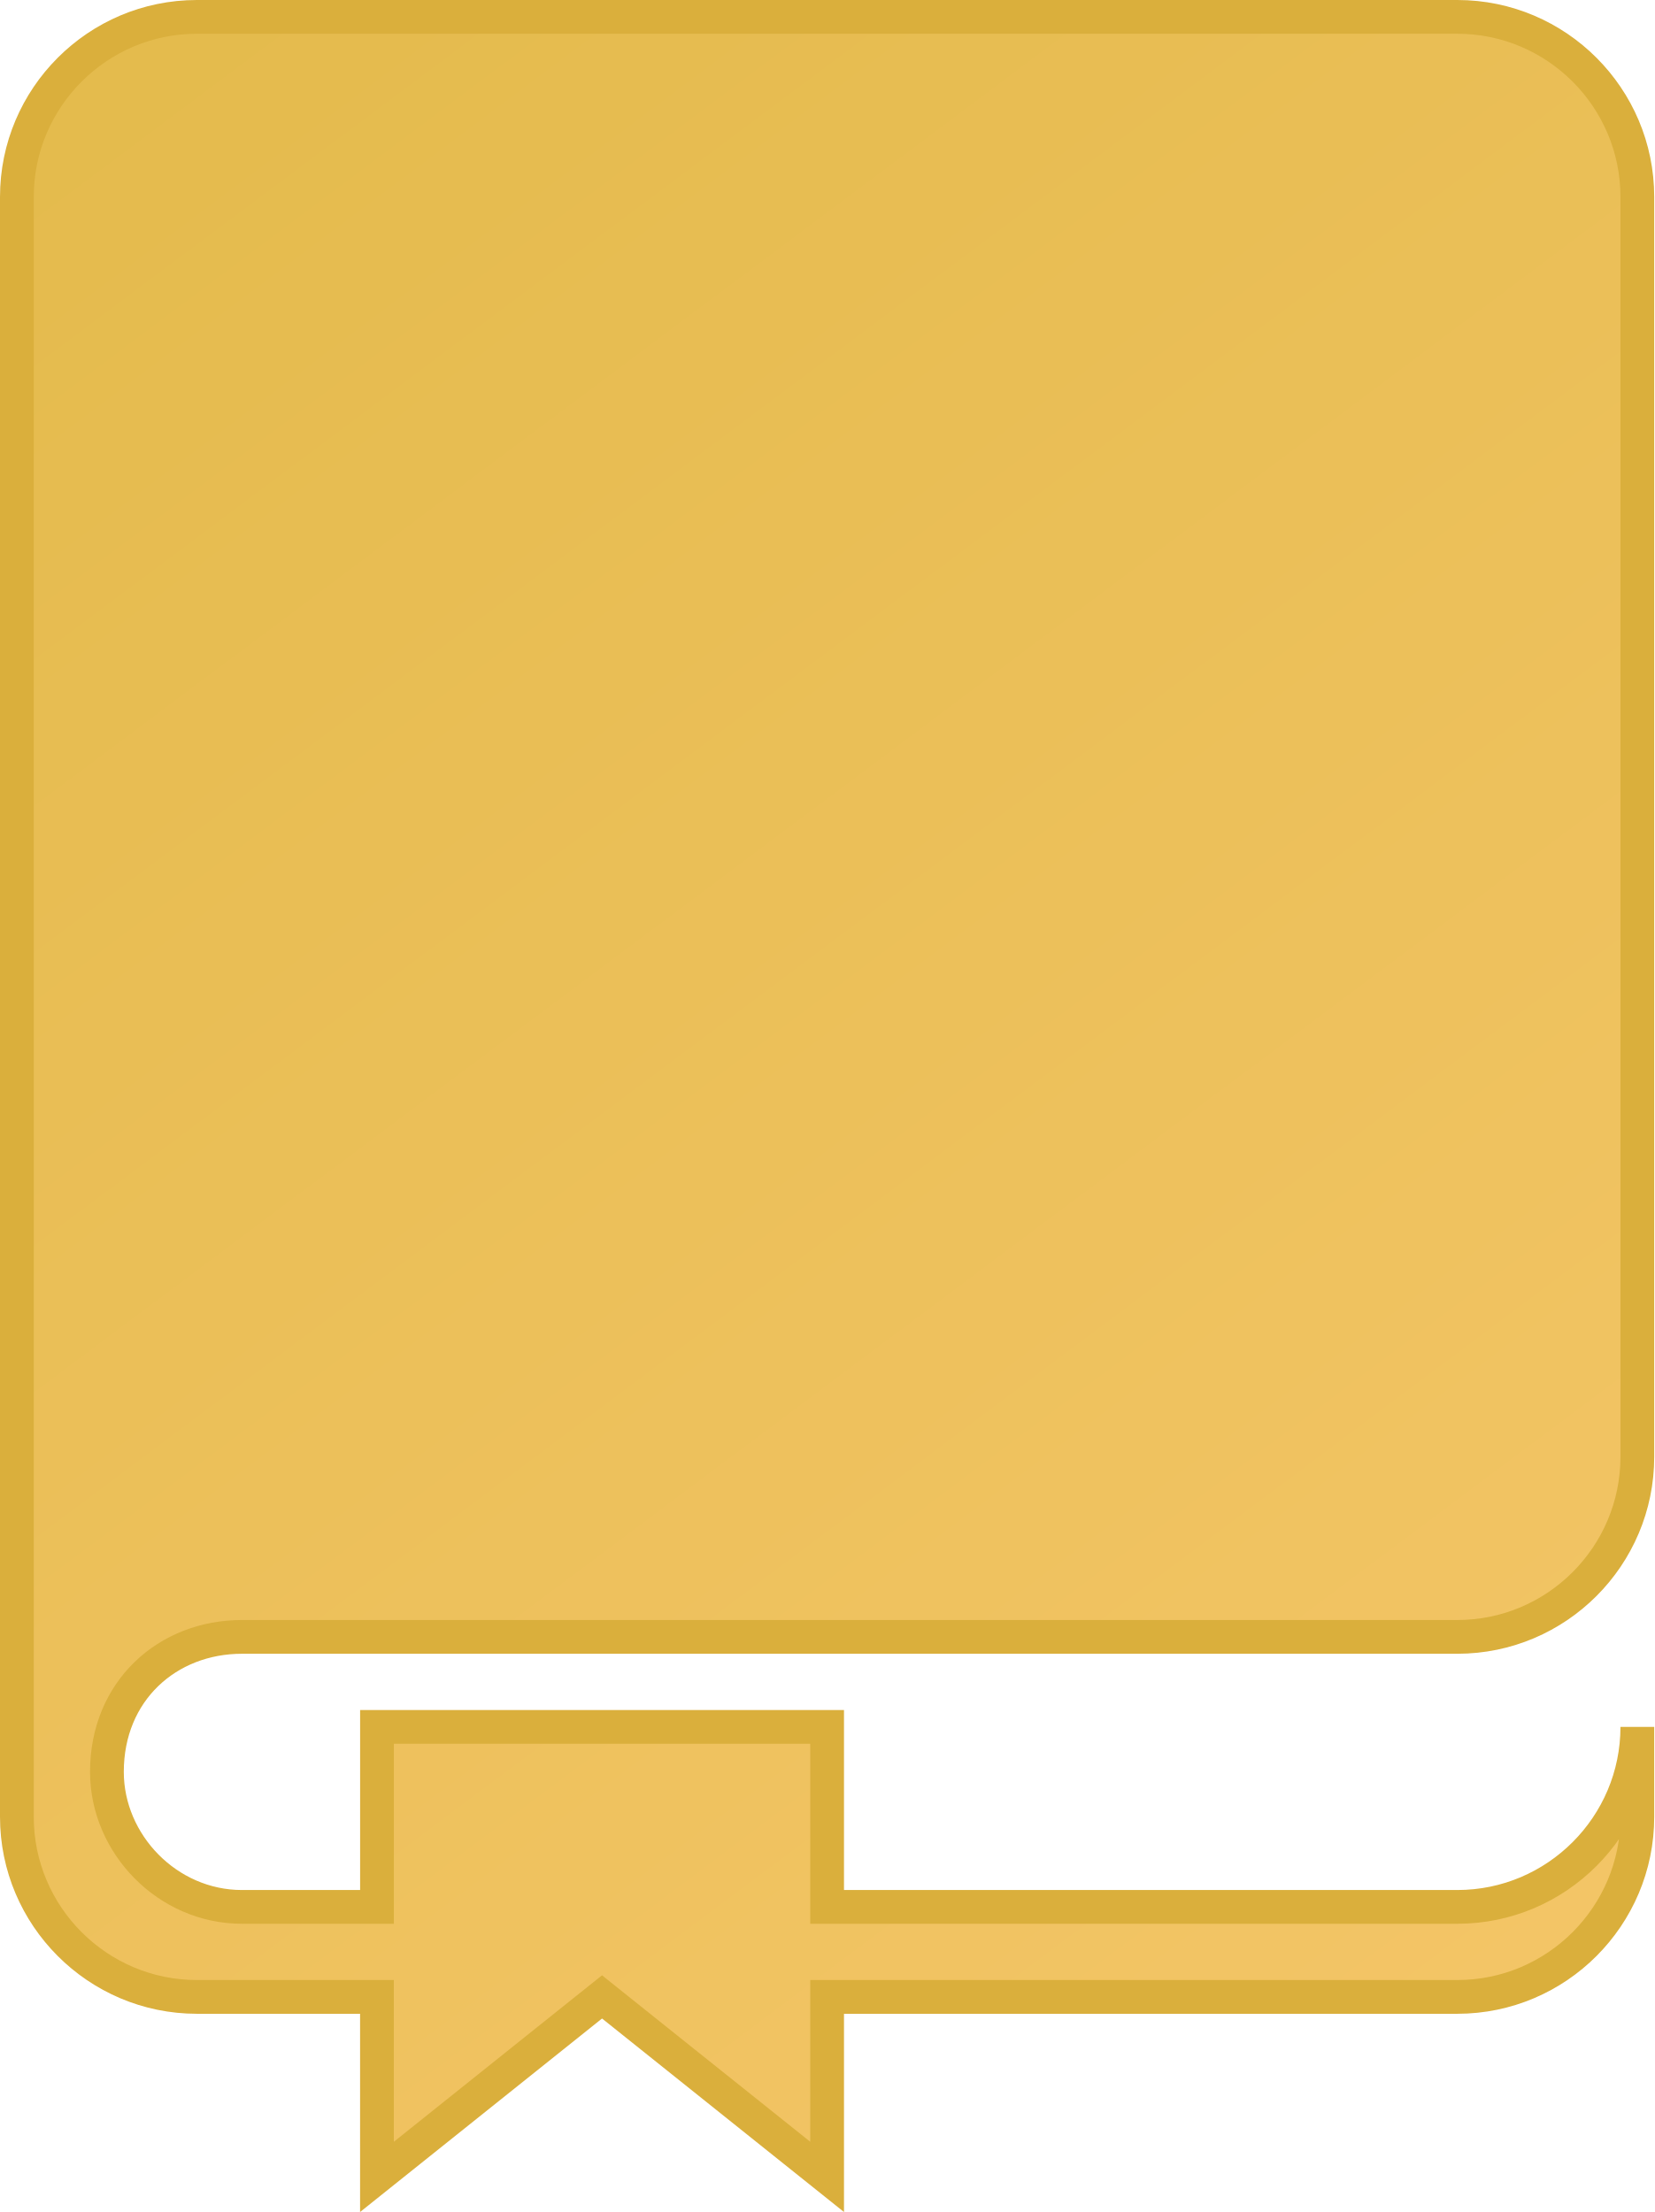
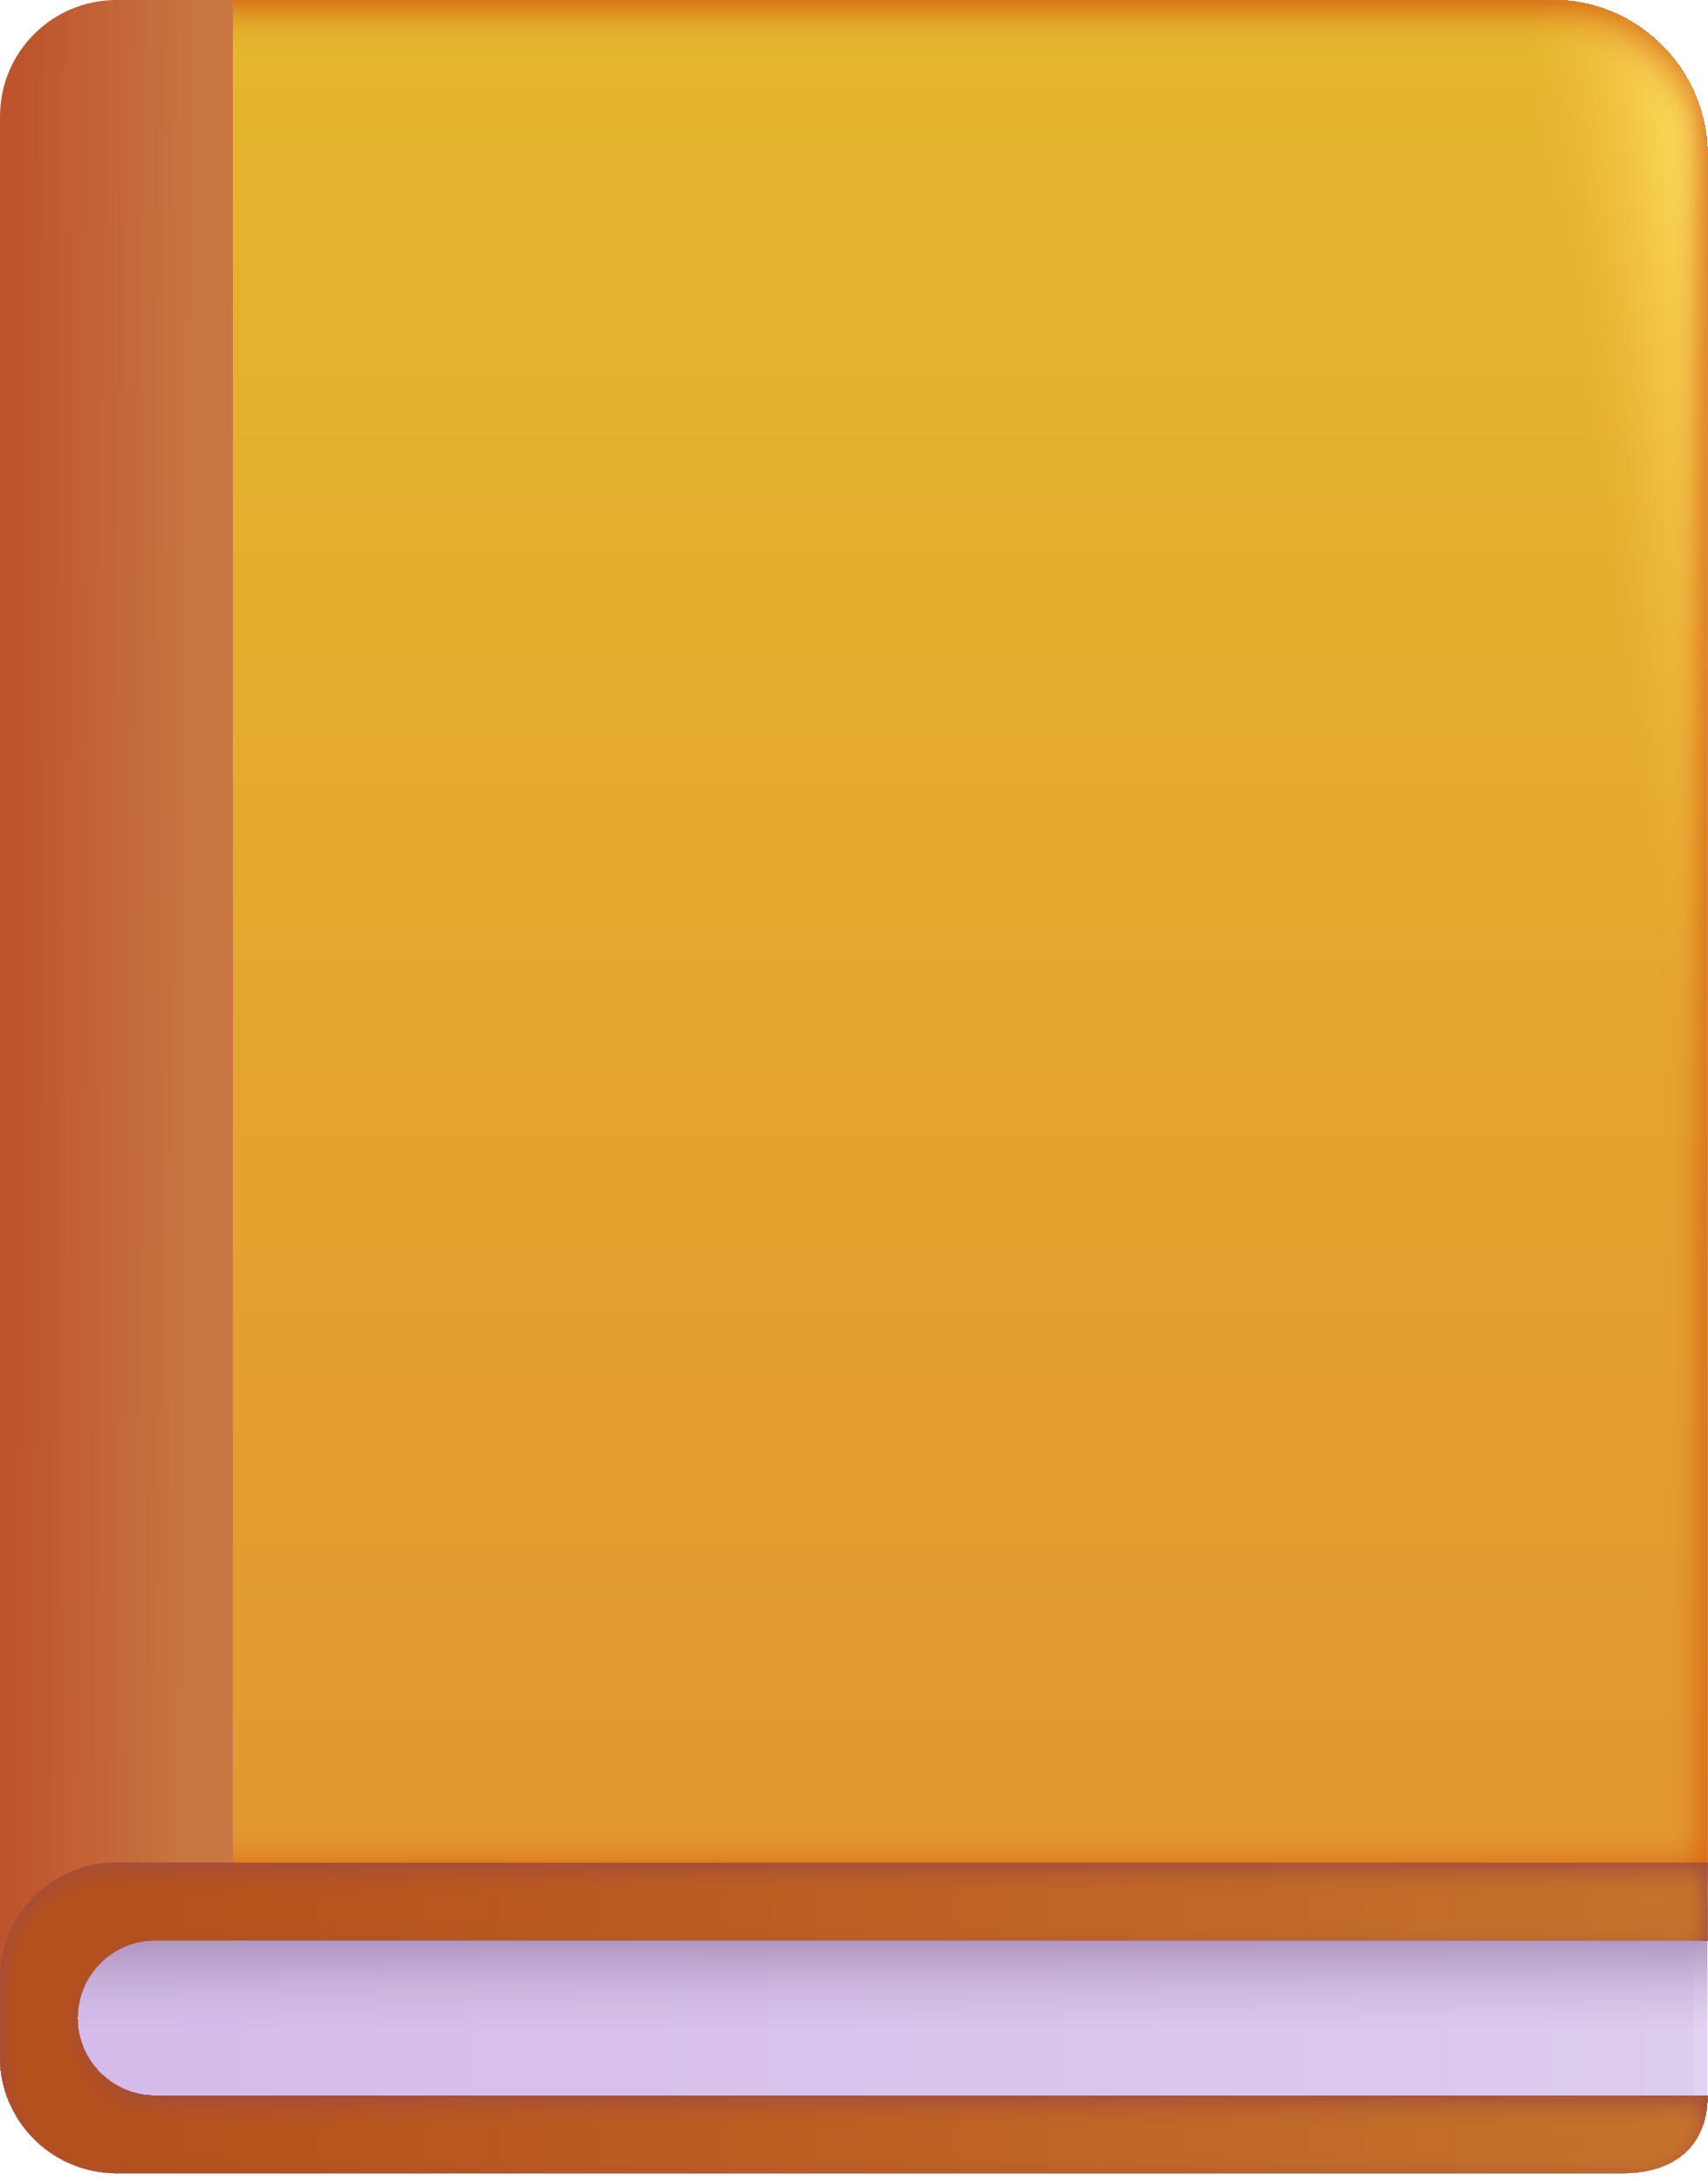
- <svg xmlns="http://www.w3.org/2000/svg" xmlns:xlink="http://www.w3.org/1999/xlink" fill="#1a1a1a" version="1.1" viewBox="8 0 49 65.539" x="0px" y="0px" id="svg6" width="49" height="65.539">
-   <defs id="defs10">
-     <linearGradient id="linearGradient841">
-       <stop style="stop-color:#e3ba4b;stop-opacity:1" offset="0" id="stop837" />
-       <stop style="stop-color:#f5c669;stop-opacity:1" offset="1" id="stop839" />
+ <svg xmlns="http://www.w3.org/2000/svg" fill="none" version="1.1" viewBox="0 0 22 28.1">
+   <g transform="translate(-5 -1.684)" filter="url(#a)">
+     <path d="M6.625 1.684H25a2 2 0 0 1 2 2v22H6.625Z" fill="url(#b)" />
+     <path d="M6.625 1.684H25a2 2 0 0 1 2 2v22H6.625Z" fill="url(#c)" />
+   </g>
+   <path d="M.5 24.5H22V27h-.5l-.5.5H.5Z" fill="url(#d)" />
+   <path d="M.5 24.5H22V27h-.5l-.5.5H.5Z" fill="url(#e)" />
+   <path d="M1.5 0A1.5 1.5 0 0 0 0 1.5V26h1a1 1 0 0 1 1-1h1V0Z" fill="url(#f)" />
+   <g transform="translate(-5 -1.684)" filter="url(#g)">
+     <path d="M6.5 25.684a1.5 1.5 0 0 0-1.5 1.5v1a1.5 1.5 0 0 0 1.5 1.5h19.408c.653 0 1.092-.334 1.092-1H7a1 1 0 1 1 0-2h20v-1z" fill="url(#h)" />
+   </g>
+   <defs>
+     <linearGradient id="b" x1="17.5" x2="17.5" y1="1.684" y2="25.684" gradientUnits="userSpaceOnUse">
+       <stop stop-color="#e6b72e" offset="0" />
+       <stop stop-color="#e3972f" offset="1" />
    </linearGradient>
-     <linearGradient xlink:href="#linearGradient841" id="linearGradient843" x1="7.067" y1="-1.593" x2="57.066" y2="65.192" gradientUnits="userSpaceOnUse" gradientTransform="translate(0.5,0.5)" />
+     <linearGradient id="c" x1="27.156" x2="25.188" y1="5.215" y2="5.497" gradientUnits="userSpaceOnUse">
+       <stop stop-color="#ffe465" offset=".014" />
+       <stop stop-color="#f6be45" stop-opacity="0" offset="1" />
+     </linearGradient>
+     <linearGradient id="d" x1="6.721" x2="26.819" y1="28.1" y2="28.1" gradientTransform="translate(-5 -1.684)" gradientUnits="userSpaceOnUse">
+       <stop stop-color="#D5BCEB" offset="0" />
+       <stop stop-color="#DCCCED" offset="1" />
+       <stop stop-color="#E3D3F2" offset="1" />
+     </linearGradient>
+     <linearGradient id="e" x1="16.25" x2="16.25" y1="26.422" y2="27.842" gradientTransform="translate(-5 -1.684)" gradientUnits="userSpaceOnUse">
+       <stop stop-color="#9F84AE" offset="0" />
+       <stop stop-color="#C5B1D6" stop-opacity="0" offset="1" />
+     </linearGradient>
+     <linearGradient id="f" x1="5.205" x2="7.563" y1="16.422" y2="16.434" gradientTransform="translate(-5 -1.684)" gradientUnits="userSpaceOnUse">
+       <stop stop-color="#be542c" offset="0" />
+       <stop stop-color="#c87742" offset="1" />
+     </linearGradient>
+     <linearGradient id="h" x1="6.431" x2="27" y1="28.648" y2="28.616" gradientUnits="userSpaceOnUse">
+       <stop stop-color="#b4501c" offset="0" />
+       <stop stop-color="#c6732b" offset="1" />
+     </linearGradient>
+     <filter id="a" x="6.625" y="1.684" width="20.375" height="24.1" color-interpolation-filters="sRGB" filterUnits="userSpaceOnUse">
+       <feFlood flood-opacity="0" result="BackgroundImageFix" />
+       <feBlend in="SourceGraphic" in2="BackgroundImageFix" result="shape" />
+       <feColorMatrix in="SourceAlpha" result="hardAlpha" values="0 0 0 0 0 0 0 0 0 0 0 0 0 0 0 0 0 0 127 0" />
+       <feOffset dy=".1" />
+       <feGaussianBlur stdDeviation=".25" />
+       <feComposite in2="hardAlpha" k2="-1" k3="1" operator="arithmetic" />
+       <feColorMatrix values="0 0 0 0 0.839 0 0 0 0 0.384 0 0 0 0 0.075 0 0 0 1 0" />
+       <feBlend in2="shape" result="effect1_innerShadow_18_20839" />
+     </filter>
+     <filter id="g" x="5" y="25.684" width="22" height="4.1" color-interpolation-filters="sRGB" filterUnits="userSpaceOnUse">
+       <feFlood flood-opacity="0" result="BackgroundImageFix" />
+       <feBlend in="SourceGraphic" in2="BackgroundImageFix" result="shape" />
+       <feColorMatrix in="SourceAlpha" result="hardAlpha" values="0 0 0 0 0 0 0 0 0 0 0 0 0 0 0 0 0 0 127 0 " />
+       <feOffset dy=".1" />
+       <feGaussianBlur stdDeviation=".15" />
+       <feComposite in2="hardAlpha" k2="-1" k3="1" operator="arithmetic" />
+       <feColorMatrix values="0 0 0 0 0.64 0 0 0 0 0.3 0 0 0 0 0.24 0 0 0 1 0 " />
+       <feBlend in2="shape" result="effect1_innerShadow_18_20839" />
+     </filter>
  </defs>
-   <path d="M 13.833,0.5 C 10.887,0.5 8.5,2.9 8.5,5.833 v 48 c 0,2.933 2.388,5.333 5.333,5.333 h 5.333 v 5.333 l 6.667,-5.333 6.667,5.333 v -5.333 h 18.667 c 2.947,0 5.333,-2.4 5.333,-5.333 v -2.667 c 0,2.933 -2.387,5.333 -5.333,5.333 H 32.5 V 51.166 H 19.167 v 5.333 h -4 c -2.209,0 -4,-1.867 -4,-4 0,-2.4 1.791,-4 4,-4 h 36 c 2.947,0 5.333,-2.4 5.333,-5.333 V 5.833 C 56.5,2.9 54.113,0.5 51.167,0.5 H 13.834 Z" id="path4" style="fill:url(#linearGradient843);fill-opacity:1;stroke:#daaf3c;stroke-opacity:1" />
</svg>
